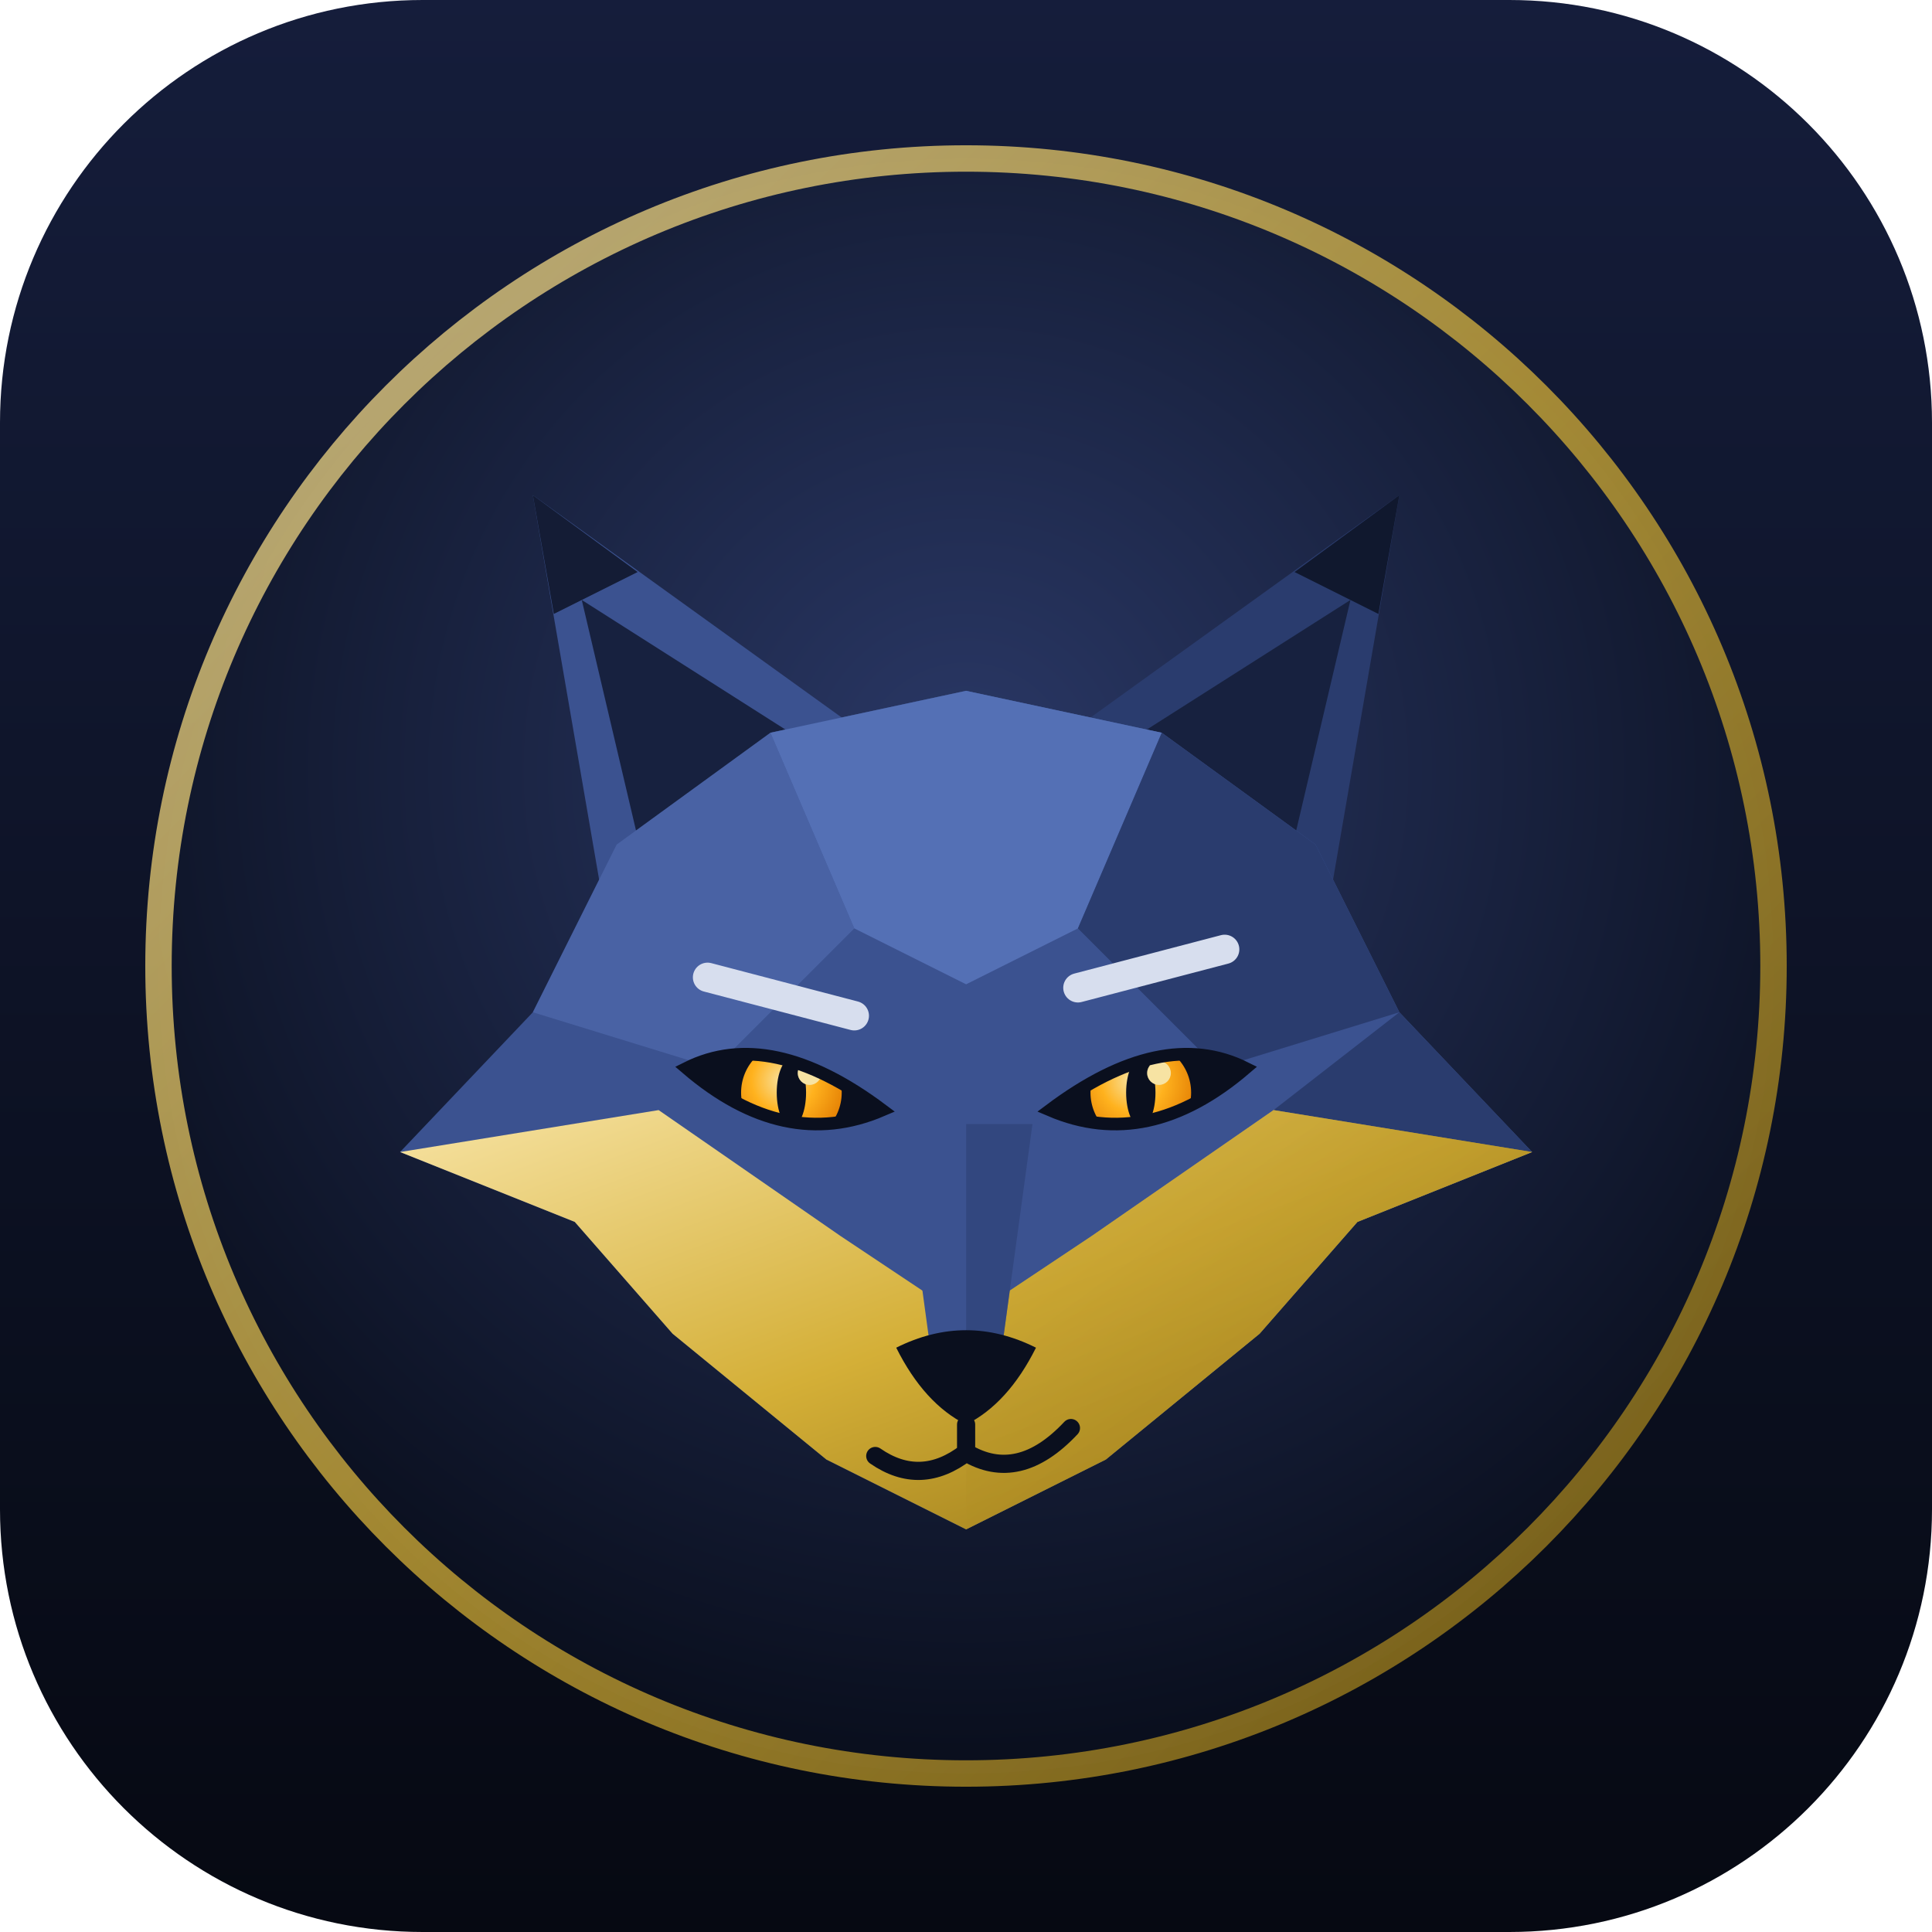
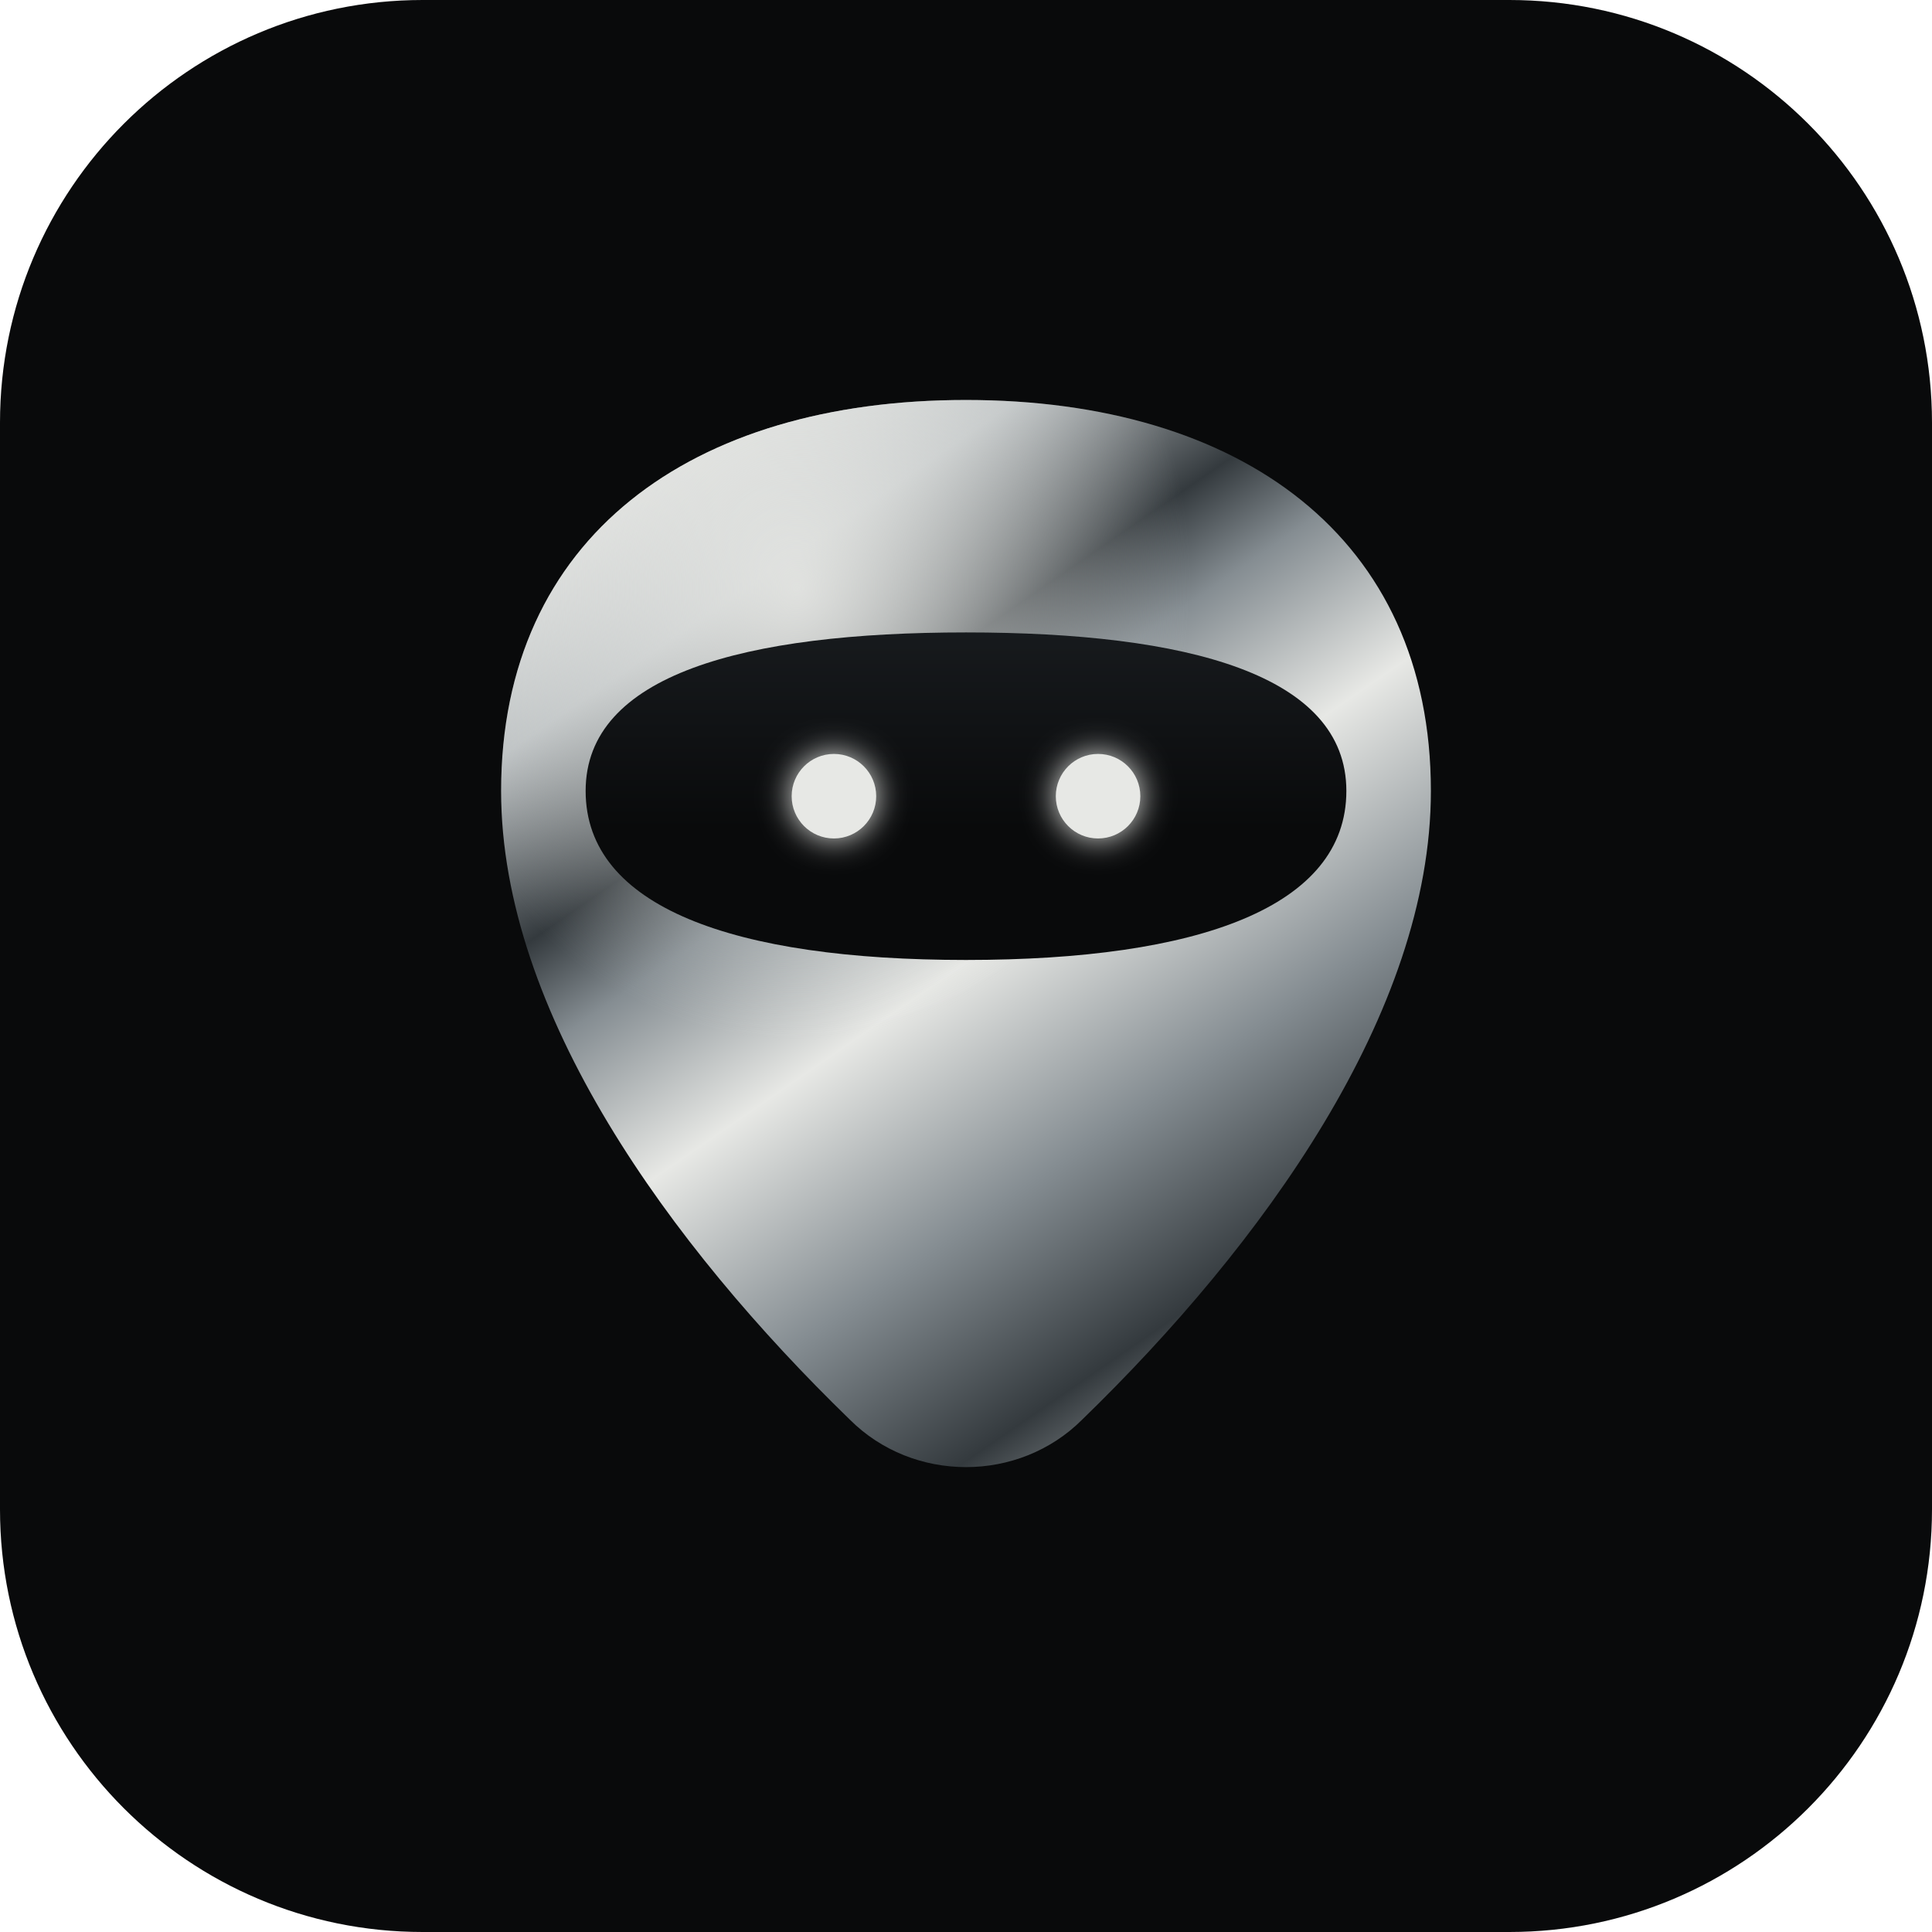
<svg xmlns="http://www.w3.org/2000/svg" viewBox="0 0 512 512">
  <defs>
-     <linearGradient id="bg" x1="0" y1="0" x2="0" y2="1">
-       <stop offset="0" stop-color="#151D3B" />
-       <stop offset="1" stop-color="#060912" />
+     <linearGradient id="c" x1="0.2" y1="0" x2="0.8" y2="1">
+       <stop offset="0" stop-color="#E7E8E5" />
+       <stop offset="0.16" stop-color="#B9BEC0" />
+       <stop offset="0.3" stop-color="#343A3E" />
+       <stop offset="0.38" stop-color="#858D92" />
+       <stop offset="0.52" stop-color="#E7E8E5" />
+       <stop offset="0.7" stop-color="#858D92" />
+       <stop offset="0.86" stop-color="#343A3E" />
+       <stop offset="1" stop-color="#B9BEC0" />
    </linearGradient>
-     <radialGradient id="disc" cx="0.5" cy="0.38" r="0.6">
-       <stop offset="0" stop-color="#2A3866" />
-       <stop offset="1" stop-color="#0A0F1E" />
+     <radialGradient id="s" cx="0.32" cy="0.18" r="0.42">
+       <stop offset="0" stop-color="#E7E8E5" stop-opacity="0.9" />
+       <stop offset="1" stop-color="#E7E8E5" stop-opacity="0" />
    </radialGradient>
-     <linearGradient id="gold" x1="0" y1="0" x2="1" y2="1">
-       <stop offset="0" stop-color="#F7E3A3" />
-       <stop offset=".5" stop-color="#D4AF37" />
-       <stop offset="1" stop-color="#8C6D12" />
+     <linearGradient id="v" x1="0" y1="0" x2="0" y2="1">
+       <stop offset="0" stop-color="#171A1D" />
+       <stop offset="0.6" stop-color="#090A0B" />
    </linearGradient>
-     <linearGradient id="goldDeep" x1="0" y1="0" x2="1" y2="1">
-       <stop offset="0" stop-color="#D4AF37" />
-       <stop offset="1" stop-color="#8C6D12" />
-     </linearGradient>
-     <radialGradient id="iris" cx=".42" cy=".38" r=".7">
-       <stop offset="0" stop-color="#F7E3A3" />
-       <stop offset=".45" stop-color="#FFB21E" />
-       <stop offset="1" stop-color="#E07800" />
-     </radialGradient>
-     <clipPath id="el">
-       <path d="M80 92 Q92 86 108 98 Q94 104 80 92 Z" />
-     </clipPath>
-     <clipPath id="er">
-       <path d="M160 92 Q148 86 132 98 Q146 104 160 92 Z" />
-     </clipPath>
+     <filter id="g" x="-150%" y="-150%" width="400%" height="400%">
+       <feGaussianBlur stdDeviation="3" />
+       <feMerge>
+         <feMergeNode />
+         <feMergeNode in="SourceGraphic" />
+       </feMerge>
+     </filter>
  </defs>
-   <rect width="512" height="512" rx="112" fill="url(#bg)" />
-   <circle cx="256" cy="256" r="214" fill="url(#disc)" />
-   <circle cx="256" cy="256" r="214" fill="none" stroke="url(#gold)" stroke-width="7" stroke-opacity=".75" />
-   <g transform="translate(33.8 112.7) scale(1.8519)">
-     <path d="M68 68 L58 10 L108 46 Z" fill="#3B5290" />
-     <path d="M73 59 L65 25 L98 46 Z" fill="#17213F" />
-     <path d="M58 10 L61 27 L73 21 Z" fill="#0A0F1E" opacity=".8" />
-     <path d="M172 68 L182 10 L132 46 Z" fill="#2A3C6E" />
-     <path d="M167 59 L175 25 L142 46 Z" fill="#17213F" />
-     <path d="M182 10 L179 27 L167 21 Z" fill="#0A0F1E" opacity=".8" />
-     <path d="M120 38 L148 44 L170 60 L182 84 L201 104 L176 114 L162 130 L140 148 L120 158 L100 148 L78 130 L64 114 L39 104 L58 84 L70 60 L92 44 Z" fill="#3B5290" />
-     <path d="M92 44 L120 38 L148 44 L136 72 L120 80 L104 72 Z" fill="#5470B5" />
-     <path d="M70 60 L92 44 L104 72 L84 92 L58 84 Z" fill="#5470B5" opacity=".55" />
-     <path d="M170 60 L148 44 L136 72 L156 92 L182 84 Z" fill="#2A3C6E" />
-     <path d="M182 84 L201 104 L176 114 L164 98 Z" fill="#2A3C6E" />
-     <path d="M39 104 L76 98 L102 116 L120 128 L138 116 L164 98 L201 104 L176 114 L162 130 L140 148 L120 158 L100 148 L78 130 L64 114 Z" fill="url(#gold)" />
-     <path d="M120 128 L138 116 L164 98 L201 104 L176 114 L162 130 L140 148 L120 158 Z" fill="url(#goldDeep)" opacity=".55" />
-     <path d="M110.5 100 L129.5 100 L125 133 L115 133 Z" fill="#3B5290" />
-     <path d="M120 100 L129.5 100 L125 133 L120 133 Z" fill="#2A3C6E" opacity=".5" />
-     <path d="M83 79 L104 84.5" stroke="#D7DEEE" stroke-width="4.2" stroke-linecap="round" />
-     <path d="M157 75 L136 80.5" stroke="#D7DEEE" stroke-width="4.2" stroke-linecap="round" />
-     <path d="M80 92 Q92 86 108 98 Q94 104 80 92 Z" fill="#0A0F1E" />
-     <path d="M160 92 Q148 86 132 98 Q146 104 160 92 Z" fill="#0A0F1E" />
-     <g clip-path="url(#el)">
-       <circle cx="95" cy="95.5" r="7.2" fill="url(#iris)" />
-       <ellipse cx="95" cy="95.5" rx="2.1" ry="4.9" fill="#0A0F1E" />
-       <circle cx="97.6" cy="92.7" r="1.7" fill="#F7E3A3" />
-       <rect x="74" y="59" width="38" height="30" fill="#3B5290" />
+   <rect width="512" height="512" rx="112" fill="#090A0B" />
+   <g transform="translate(116 92) scale(1.4)">
+     <path d="M100 10 C152 10 188 36 188 84 C188 126 156 170 122 203 C110 215 90 215 78 203 C44 170 12 126 12 84 C12 36 48 10 100 10 Z" fill="url(#c)" />
+     <path d="M100 10 C152 10 188 36 188 84 C188 126 156 170 122 203 C110 215 90 215 78 203 C44 170 12 126 12 84 C12 36 48 10 100 10 Z" fill="url(#s)" />
+     <path d="M28 84 C28 62 58 54 100 54 C142 54 172 62 172 84 C172 106 144 116 100 116 C56 116 28 106 28 84 Z" fill="url(#v)" />
+     <g filter="url(#g)" fill="#E7E8E5">
+       <circle cx="75" cy="85" r="8" />
+       <circle cx="125" cy="85" r="8" />
    </g>
-     <g clip-path="url(#er)">
-       <circle cx="145" cy="95.5" r="7.2" fill="url(#iris)" />
-       <ellipse cx="145" cy="95.5" rx="2.1" ry="4.9" fill="#0A0F1E" />
-       <circle cx="147.6" cy="92.7" r="1.7" fill="#F7E3A3" />
-       <rect x="128" y="59" width="38" height="30" fill="#3B5290" />
-     </g>
-     <path d="M80 92 Q92 86 108 98 Q94 104 80 92 Z" fill="none" stroke="#0A0F1E" stroke-width="1.8" />
-     <path d="M160 92 Q148 86 132 98 Q146 104 160 92 Z" fill="none" stroke="#0A0F1E" stroke-width="1.8" />
-     <path d="M110 132 Q120 127 130 132 Q126 140 120 143 Q114 140 110 132 Z" fill="#0A0F1E" />
-     <path d="M120 143 L120 147 M107 147.5 Q113.5 152 120 147 Q127.5 151.5 135 143.5" fill="none" stroke="#0A0F1E" stroke-width="2.6" stroke-linecap="round" stroke-linejoin="round" />
  </g>
</svg>
